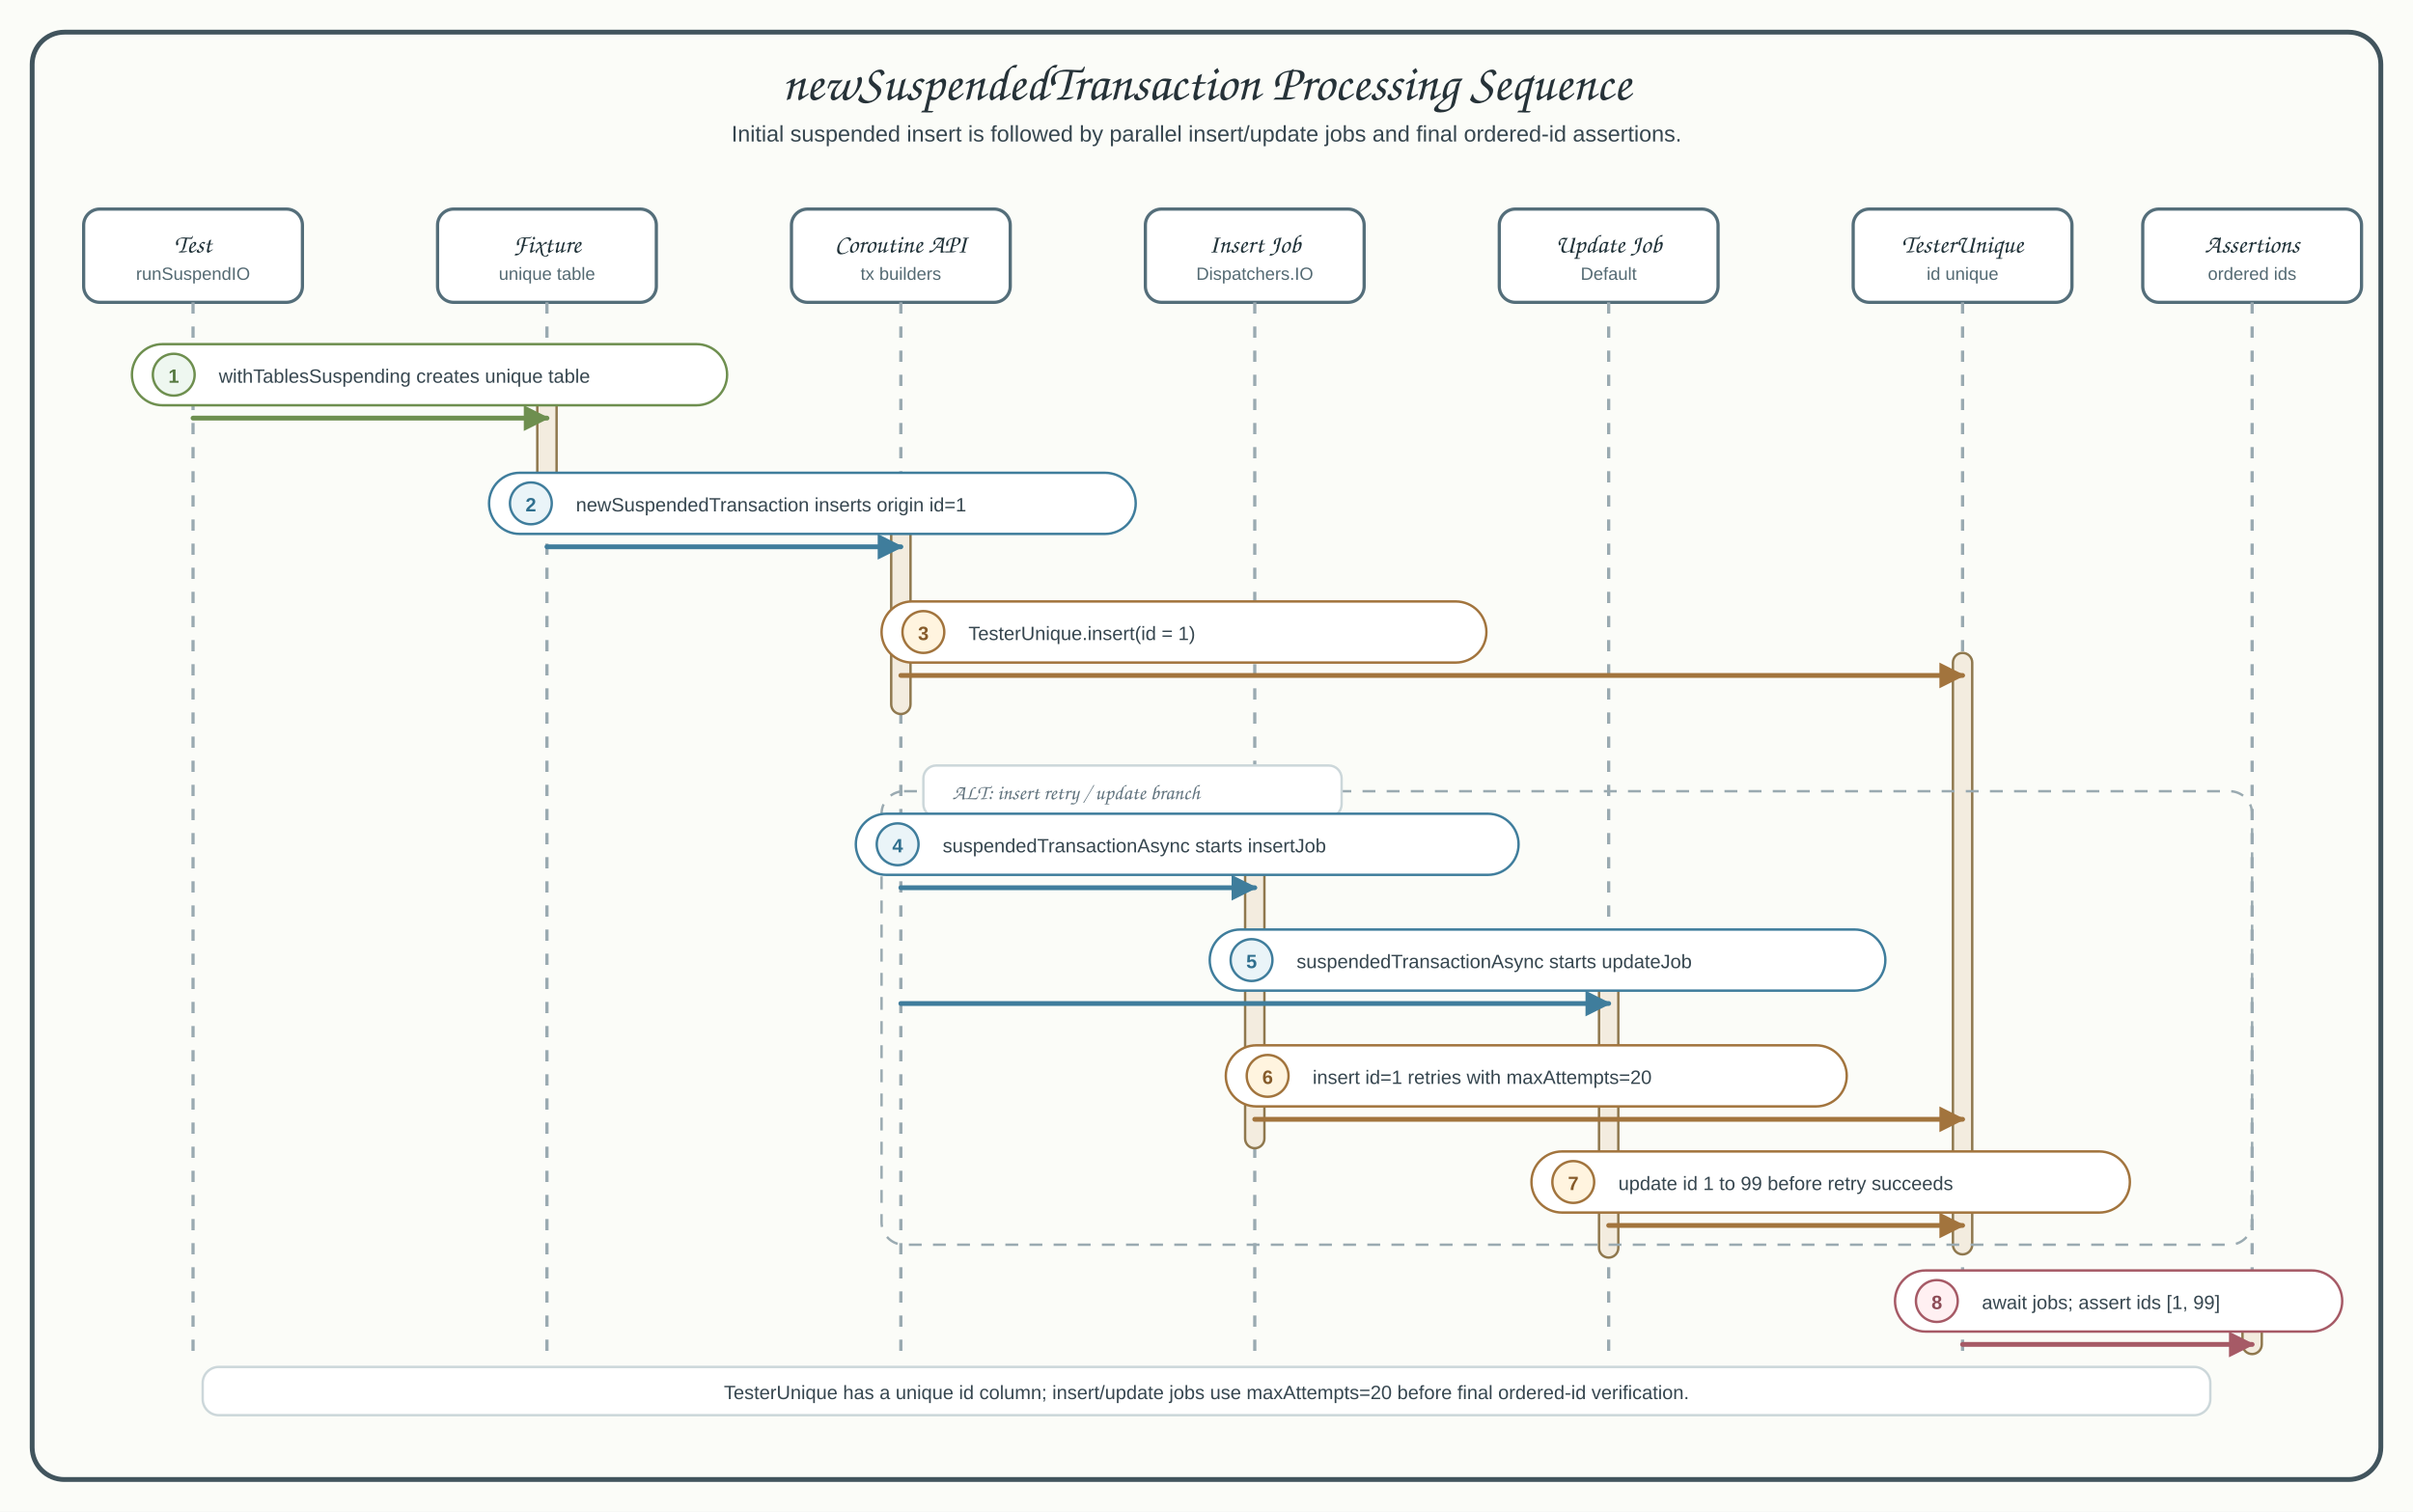
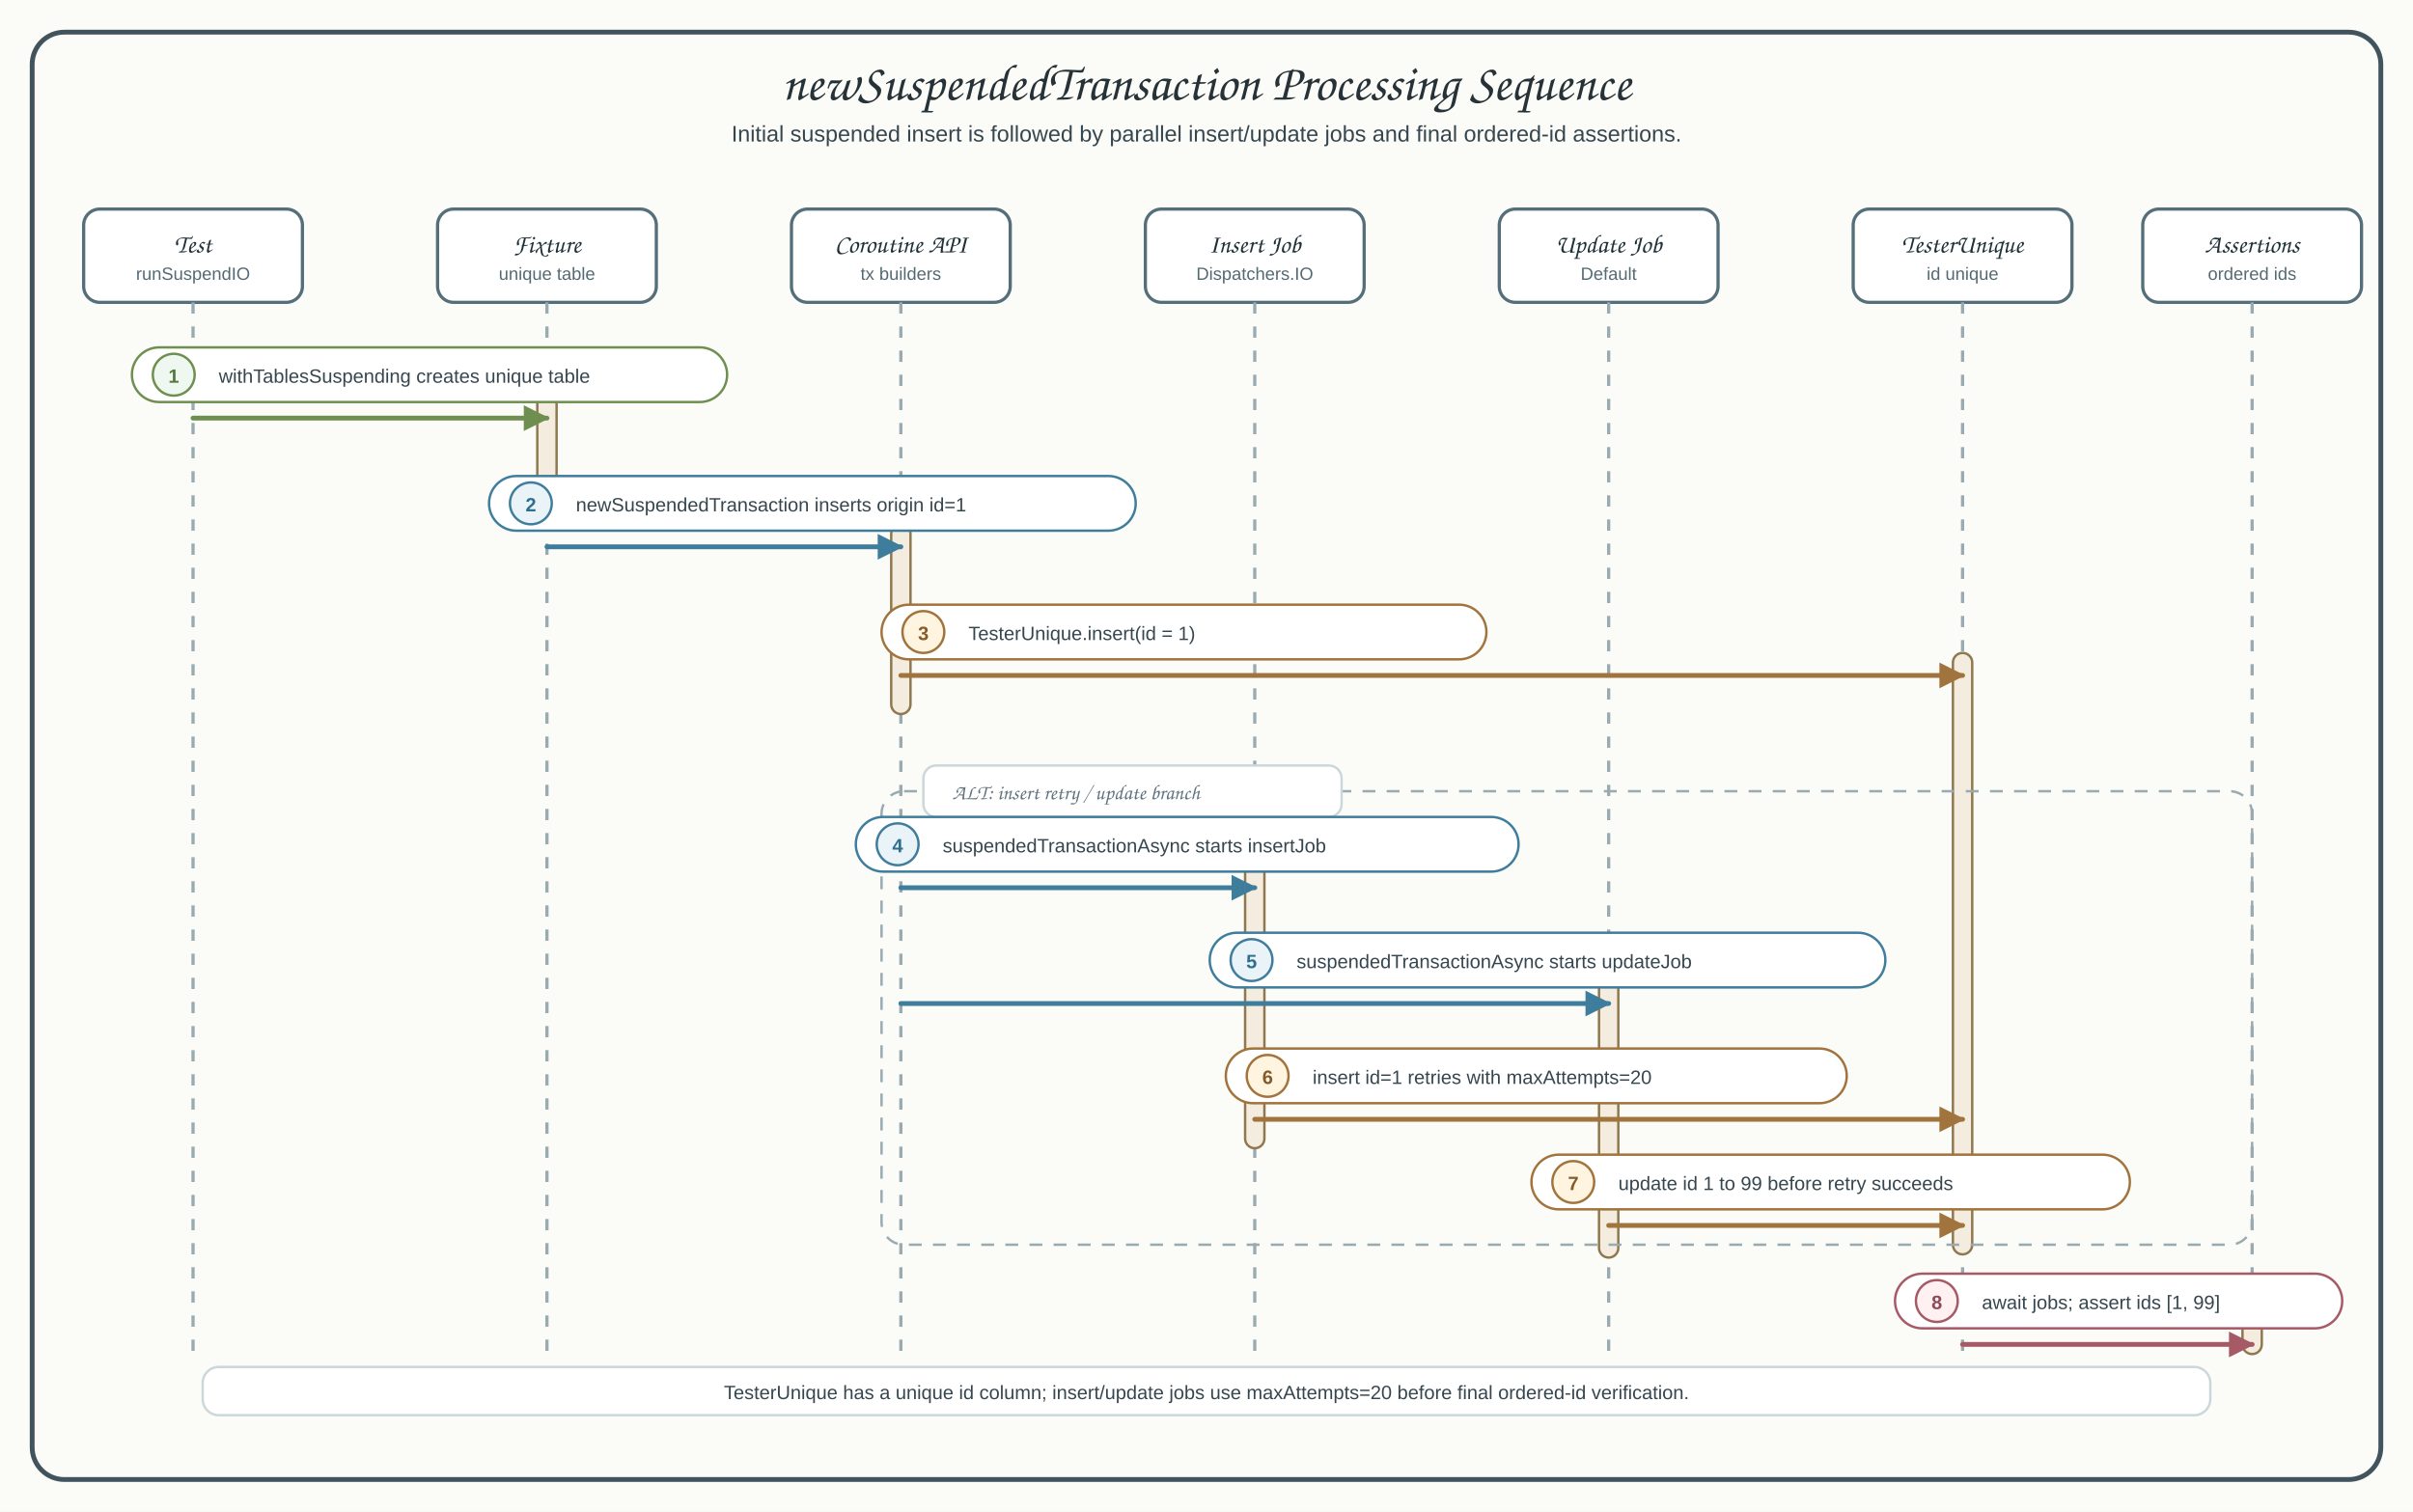
<svg xmlns="http://www.w3.org/2000/svg" viewBox="0 0 1500 940" width="1500" height="940" role="img" aria-label="newSuspendedTransaction processing sequence">
  <defs>
    <filter id="shadow" x="-10%" y="-10%" width="120%" height="130%">
      <feDropShadow dx="2" dy="4" stdDeviation="5" flood-color="#1f2937" flood-opacity="0.12" />
    </filter>
    <marker id="seqArrow-blue" viewBox="0 0 10 10" markerUnits="userSpaceOnUse" markerWidth="16" markerHeight="16" refX="9" refY="5" orient="auto">
      <path d="M 0 0 L 10 5 L 0 10 Z" fill="#3f7d9c" stroke="#3f7d9c" stroke-width="0" stroke-dasharray="none" style="stroke-dasharray:none" />
    </marker>
    <marker id="seqArrow-green" viewBox="0 0 10 10" markerUnits="userSpaceOnUse" markerWidth="16" markerHeight="16" refX="9" refY="5" orient="auto">
      <path d="M 0 0 L 10 5 L 0 10 Z" fill="#6e8f4f" stroke="#6e8f4f" stroke-width="0" stroke-dasharray="none" style="stroke-dasharray:none" />
    </marker>
    <marker id="seqArrow-amber" viewBox="0 0 10 10" markerUnits="userSpaceOnUse" markerWidth="16" markerHeight="16" refX="9" refY="5" orient="auto">
      <path d="M 0 0 L 10 5 L 0 10 Z" fill="#a2743d" stroke="#a2743d" stroke-width="0" stroke-dasharray="none" style="stroke-dasharray:none" />
    </marker>
    <marker id="seqArrow-red" viewBox="0 0 10 10" markerUnits="userSpaceOnUse" markerWidth="16" markerHeight="16" refX="9" refY="5" orient="auto">
      <path d="M 0 0 L 10 5 L 0 10 Z" fill="#a65a66" stroke="#a65a66" stroke-width="0" stroke-dasharray="none" style="stroke-dasharray:none" />
    </marker>
    <style>
      .canvas{fill:#fbfcf8}
      .frame{fill:#fbfcf8;stroke:#41545d;stroke-width:3}
      .title{font-family:"Architects Daughter","Comic Sans MS",cursive;font-size:32px;font-weight:400;fill:#263238}
      .subtitle,.detail{font-family:"Comic Mono","Comic Sans MS","Comic Sans","Comic Neue",Arial,sans-serif;fill:#36464f}
      .subtitle{font-size:14px}.detail{font-size:12px}
      .participant{fill:#ffffff;stroke:#546e7a;stroke-width:2}
      .participant-title{font-family:"Architects Daughter","Comic Sans MS",cursive;font-size:16px;fill:#1f3138}
      .participant-sub{font-family:"Comic Mono","Comic Sans MS","Comic Sans","Comic Neue",Arial,sans-serif;font-size:11px;fill:#546a73}
      .lifeline{stroke:#9aaab1;stroke-width:2;stroke-dasharray:7 8}
      .activation{fill:#f3ecdf;stroke:#8f784e;stroke-width:1.5}
      .callBlue{fill:none;stroke:#3f7d9c;stroke-width:3;stroke-linecap:round;stroke-linejoin:round;marker-end:url(#seqArrow-blue)}
      .callGreen{fill:none;stroke:#6e8f4f;stroke-width:3;stroke-linecap:round;stroke-linejoin:round;marker-end:url(#seqArrow-green)}
      .callAmber{fill:none;stroke:#a2743d;stroke-width:3;stroke-linecap:round;stroke-linejoin:round;marker-end:url(#seqArrow-amber)}
      .callRed{fill:none;stroke:#a65a66;stroke-width:3;stroke-linecap:round;stroke-linejoin:round;marker-end:url(#seqArrow-red)}
      .altRegion{fill:none;stroke:#9aaab1;stroke-width:1.5;stroke-dasharray:8 7}
      .altHeader{fill:#ffffff;stroke:#ccd7da;stroke-width:1.5}
      .altText{font-family:"Architects Daughter","Comic Sans MS",cursive;font-size:13px;fill:#60727d}
      .pill{stroke-width:1.5}
      .labelText{font-family:"Comic Mono","Comic Sans MS","Comic Sans","Comic Neue",Arial,sans-serif;font-size:12px;fill:#36464f}
      .num{font-family:"Comic Mono","Comic Sans MS","Comic Sans","Comic Neue",Arial,sans-serif;font-size:12px;font-weight:700}
      .footer{fill:#ffffff;stroke:#ccd7da;stroke-width:1.5}
    </style>
  </defs>
  <rect width="1500" height="940" class="canvas" />
  <rect x="20" y="20" width="1460" height="900" rx="20" class="frame" />
  <text x="750" y="62" text-anchor="middle" class="title">newSuspendedTransaction Processing Sequence</text>
  <text x="750" y="88" text-anchor="middle" class="subtitle">Initial suspended insert is followed by parallel insert/update jobs and final ordered-id assertions.</text>
  <g id="participants">
    <rect x="52" y="130" width="136" height="58" rx="10" class="participant" />
    <text x="120" y="157" class="participant-title" text-anchor="middle">Test</text>
    <text x="120" y="174" class="participant-sub" text-anchor="middle">runSuspendIO</text>
    <line x1="120" y1="188" x2="120" y2="842" class="lifeline" />
    <rect x="272" y="130" width="136" height="58" rx="10" class="participant" />
    <text x="340" y="157" class="participant-title" text-anchor="middle">Fixture</text>
    <text x="340" y="174" class="participant-sub" text-anchor="middle">unique table</text>
    <line x1="340" y1="188" x2="340" y2="842" class="lifeline" />
    <rect x="492" y="130" width="136" height="58" rx="10" class="participant" />
    <text x="560" y="157" class="participant-title" text-anchor="middle">Coroutine API</text>
    <text x="560" y="174" class="participant-sub" text-anchor="middle">tx builders</text>
    <line x1="560" y1="188" x2="560" y2="842" class="lifeline" />
    <rect x="712" y="130" width="136" height="58" rx="10" class="participant" />
    <text x="780" y="157" class="participant-title" text-anchor="middle">Insert Job</text>
    <text x="780" y="174" class="participant-sub" text-anchor="middle">Dispatchers.IO</text>
    <line x1="780" y1="188" x2="780" y2="842" class="lifeline" />
    <rect x="932" y="130" width="136" height="58" rx="10" class="participant" />
    <text x="1000" y="157" class="participant-title" text-anchor="middle">Update Job</text>
    <text x="1000" y="174" class="participant-sub" text-anchor="middle">Default</text>
    <line x1="1000" y1="188" x2="1000" y2="842" class="lifeline" />
    <rect x="1152" y="130" width="136" height="58" rx="10" class="participant" />
    <text x="1220" y="157" class="participant-title" text-anchor="middle">TesterUnique</text>
    <text x="1220" y="174" class="participant-sub" text-anchor="middle">id unique</text>
    <line x1="1220" y1="188" x2="1220" y2="842" class="lifeline" />
    <rect x="1332" y="130" width="136" height="58" rx="10" class="participant" />
    <text x="1400" y="157" class="participant-title" text-anchor="middle">Assertions</text>
    <text x="1400" y="174" class="participant-sub" text-anchor="middle">ordered ids</text>
    <line x1="1400" y1="188" x2="1400" y2="842" class="lifeline" />
  </g>
  <rect x="334" y="244" width="12" height="78" rx="6" class="activation" />
  <rect x="554" y="326" width="12" height="118" rx="6" class="activation" />
  <rect x="1214" y="406" width="12" height="374" rx="6" class="activation" />
  <rect x="774" y="536" width="12" height="178" rx="6" class="activation" />
  <rect x="994" y="608" width="12" height="174" rx="6" class="activation" />
  <rect x="1394" y="804" width="12" height="38" rx="6" class="activation" />
  <g id="m1" data-message="1">
-     <rect class="pill" x="82" y="214" width="370" height="38" rx="19" fill="#ffffff" stroke="#6e8f4f" />
+     <rect class="pill" x="82" y="216" width="370" height="34" rx="17" fill="#ffffff" stroke="#6e8f4f" />
    <circle cx="108" cy="233" r="13" fill="#eef7f0" stroke="#6e8f4f" stroke-width="1.5" />
    <text x="108" y="238" class="num" fill="#55783f" text-anchor="middle">1</text>
    <text x="136" y="238" class="labelText">withTablesSuspending creates unique table</text>
    <path d="M120,260 L340,260" class="callGreen" data-connector="m1" />
  </g>
  <g id="m2" data-message="2">
-     <rect class="pill" x="304" y="294" width="402" height="38" rx="19" fill="#ffffff" stroke="#3f7d9c" />
+     <rect class="pill" x="304" y="296" width="402" height="34" rx="17" fill="#ffffff" stroke="#3f7d9c" />
    <circle cx="330" cy="313" r="13" fill="#eaf4f8" stroke="#3f7d9c" stroke-width="1.5" />
    <text x="330" y="318" class="num" fill="#2f6f8e" text-anchor="middle">2</text>
    <text x="358" y="318" class="labelText">newSuspendedTransaction inserts origin id=1</text>
    <path d="M340,340 L560,340" class="callBlue" data-connector="m2" />
  </g>
  <g id="m3" data-message="3">
-     <rect class="pill" x="548" y="374" width="376" height="38" rx="19" fill="#ffffff" stroke="#a2743d" />
+     <rect class="pill" x="548" y="376" width="376" height="34" rx="17" fill="#ffffff" stroke="#a2743d" />
    <circle cx="574" cy="393" r="13" fill="#fff4df" stroke="#a2743d" stroke-width="1.5" />
    <text x="574" y="398" class="num" fill="#855a29" text-anchor="middle">3</text>
    <text x="602" y="398" class="labelText">TesterUnique.insert(id = 1)</text>
    <path d="M560,420 L1220,420" class="callAmber" data-connector="m3" />
  </g>
  <rect x="548" y="492" width="852" height="282" rx="14" class="altRegion" />
  <rect x="574" y="476" width="260" height="32" rx="8" class="altHeader" />
  <text x="592" y="497" class="altText">ALT: insert retry / update branch</text>
  <g id="m4" data-message="4">
-     <rect class="pill" x="532" y="506" width="412" height="38" rx="19" fill="#ffffff" stroke="#3f7d9c" />
+     <rect class="pill" x="532" y="508" width="412" height="34" rx="17" fill="#ffffff" stroke="#3f7d9c" />
    <circle cx="558" cy="525" r="13" fill="#eaf4f8" stroke="#3f7d9c" stroke-width="1.5" />
    <text x="558" y="530" class="num" fill="#2f6f8e" text-anchor="middle">4</text>
    <text x="586" y="530" class="labelText">suspendedTransactionAsync starts insertJob</text>
    <path d="M560,552 L780,552" class="callBlue" data-connector="m4" />
  </g>
  <g id="m5" data-message="5">
-     <rect class="pill" x="752" y="578" width="420" height="38" rx="19" fill="#ffffff" stroke="#3f7d9c" />
+     <rect class="pill" x="752" y="580" width="420" height="34" rx="17" fill="#ffffff" stroke="#3f7d9c" />
    <circle cx="778" cy="597" r="13" fill="#eaf4f8" stroke="#3f7d9c" stroke-width="1.5" />
    <text x="778" y="602" class="num" fill="#2f6f8e" text-anchor="middle">5</text>
    <text x="806" y="602" class="labelText">suspendedTransactionAsync starts updateJob</text>
    <path d="M560,624 L1000,624" class="callBlue" data-connector="m5" />
  </g>
  <g id="m6" data-message="6">
-     <rect class="pill" x="762" y="650" width="386" height="38" rx="19" fill="#ffffff" stroke="#a2743d" />
+     <rect class="pill" x="762" y="652" width="386" height="34" rx="17" fill="#ffffff" stroke="#a2743d" />
    <circle cx="788" cy="669" r="13" fill="#fff4df" stroke="#a2743d" stroke-width="1.5" />
    <text x="788" y="674" class="num" fill="#855a29" text-anchor="middle">6</text>
    <text x="816" y="674" class="labelText">insert id=1 retries with maxAttempts=20</text>
    <path d="M780,696 L1220,696" class="callAmber" data-connector="m6" />
  </g>
  <g id="m7" data-message="7">
-     <rect class="pill" x="952" y="716" width="372" height="38" rx="19" fill="#ffffff" stroke="#a2743d" />
+     <rect class="pill" x="952" y="718" width="372" height="34" rx="17" fill="#ffffff" stroke="#a2743d" />
    <circle cx="978" cy="735" r="13" fill="#fff4df" stroke="#a2743d" stroke-width="1.5" />
    <text x="978" y="740" class="num" fill="#855a29" text-anchor="middle">7</text>
    <text x="1006" y="740" class="labelText">update id 1 to 99 before retry succeeds</text>
    <path d="M1000,762 L1220,762" class="callAmber" data-connector="m7" />
  </g>
  <g id="m8" data-message="8">
-     <rect class="pill" x="1178" y="790" width="278" height="38" rx="19" fill="#ffffff" stroke="#a65a66" />
+     <rect class="pill" x="1178" y="792" width="278" height="34" rx="17" fill="#ffffff" stroke="#a65a66" />
    <circle cx="1204" cy="809" r="13" fill="#fff0f2" stroke="#a65a66" stroke-width="1.5" />
    <text x="1204" y="814" class="num" fill="#8c4b56" text-anchor="middle">8</text>
    <text x="1232" y="814" class="labelText">await jobs; assert ids [1, 99]</text>
    <path d="M1220,836 L1400,836" class="callRed" data-connector="m8" />
  </g>
  <rect x="126" y="850" width="1248" height="30" rx="10" class="footer" />
  <text x="750" y="870" class="detail" text-anchor="middle">TesterUnique has a unique id column; insert/update jobs use maxAttempts=20 before final ordered-id verification.</text>
</svg>
